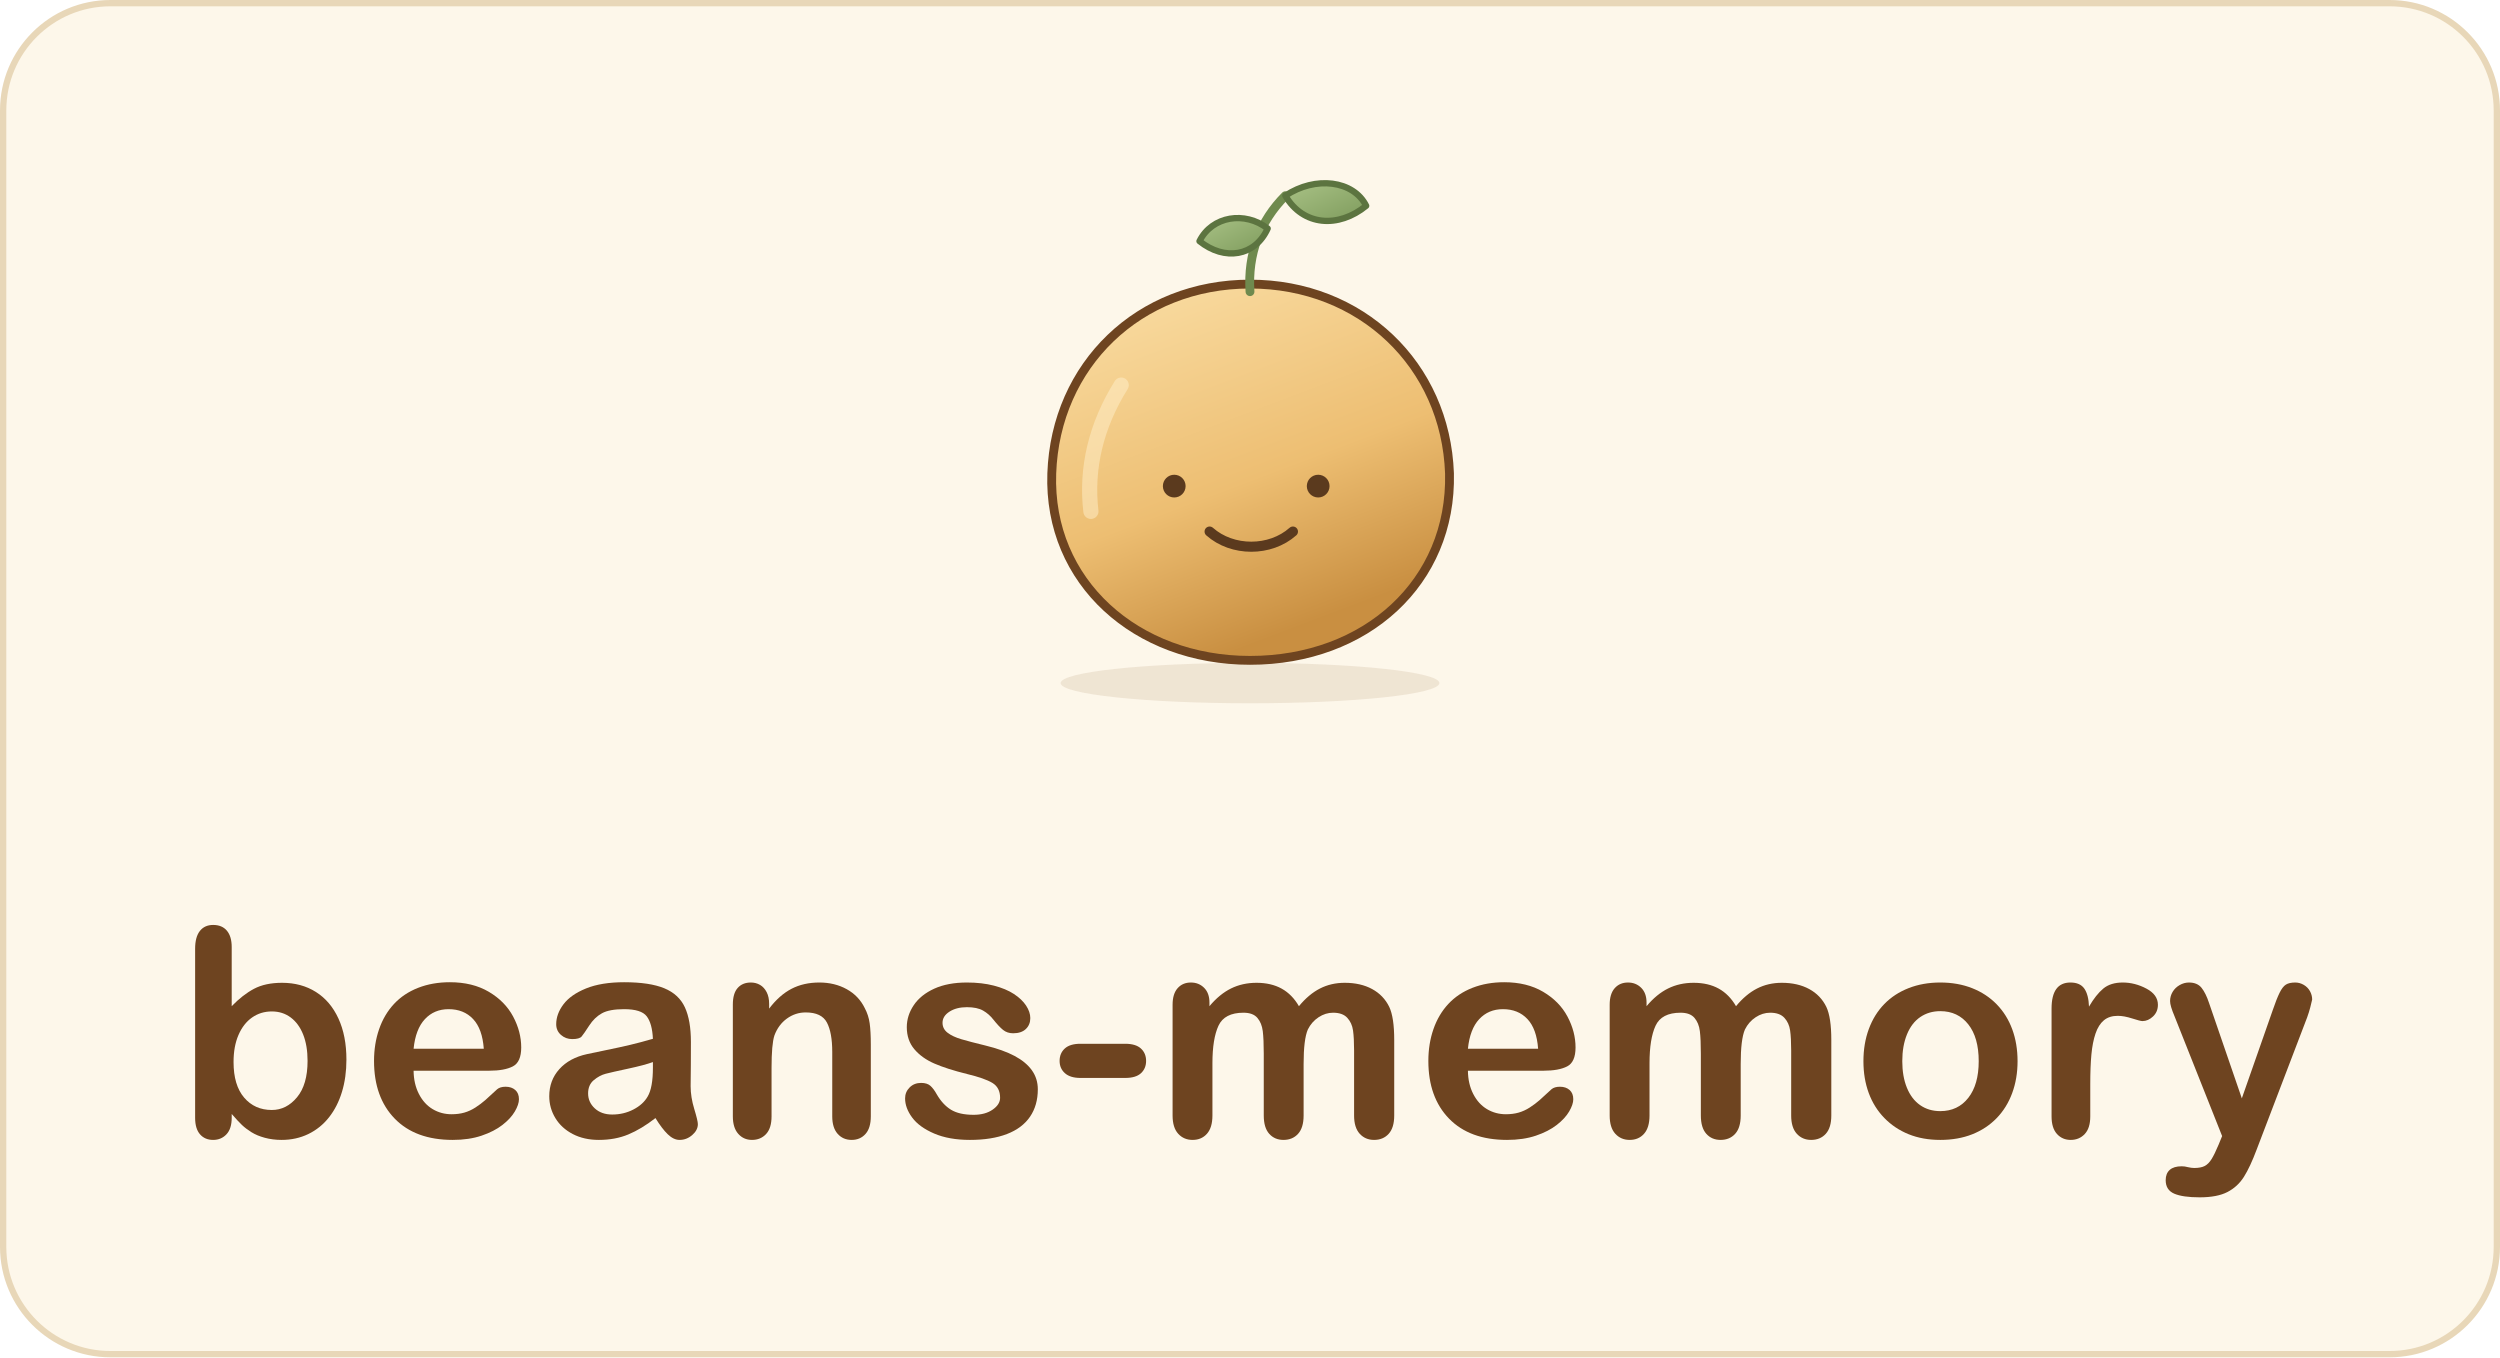
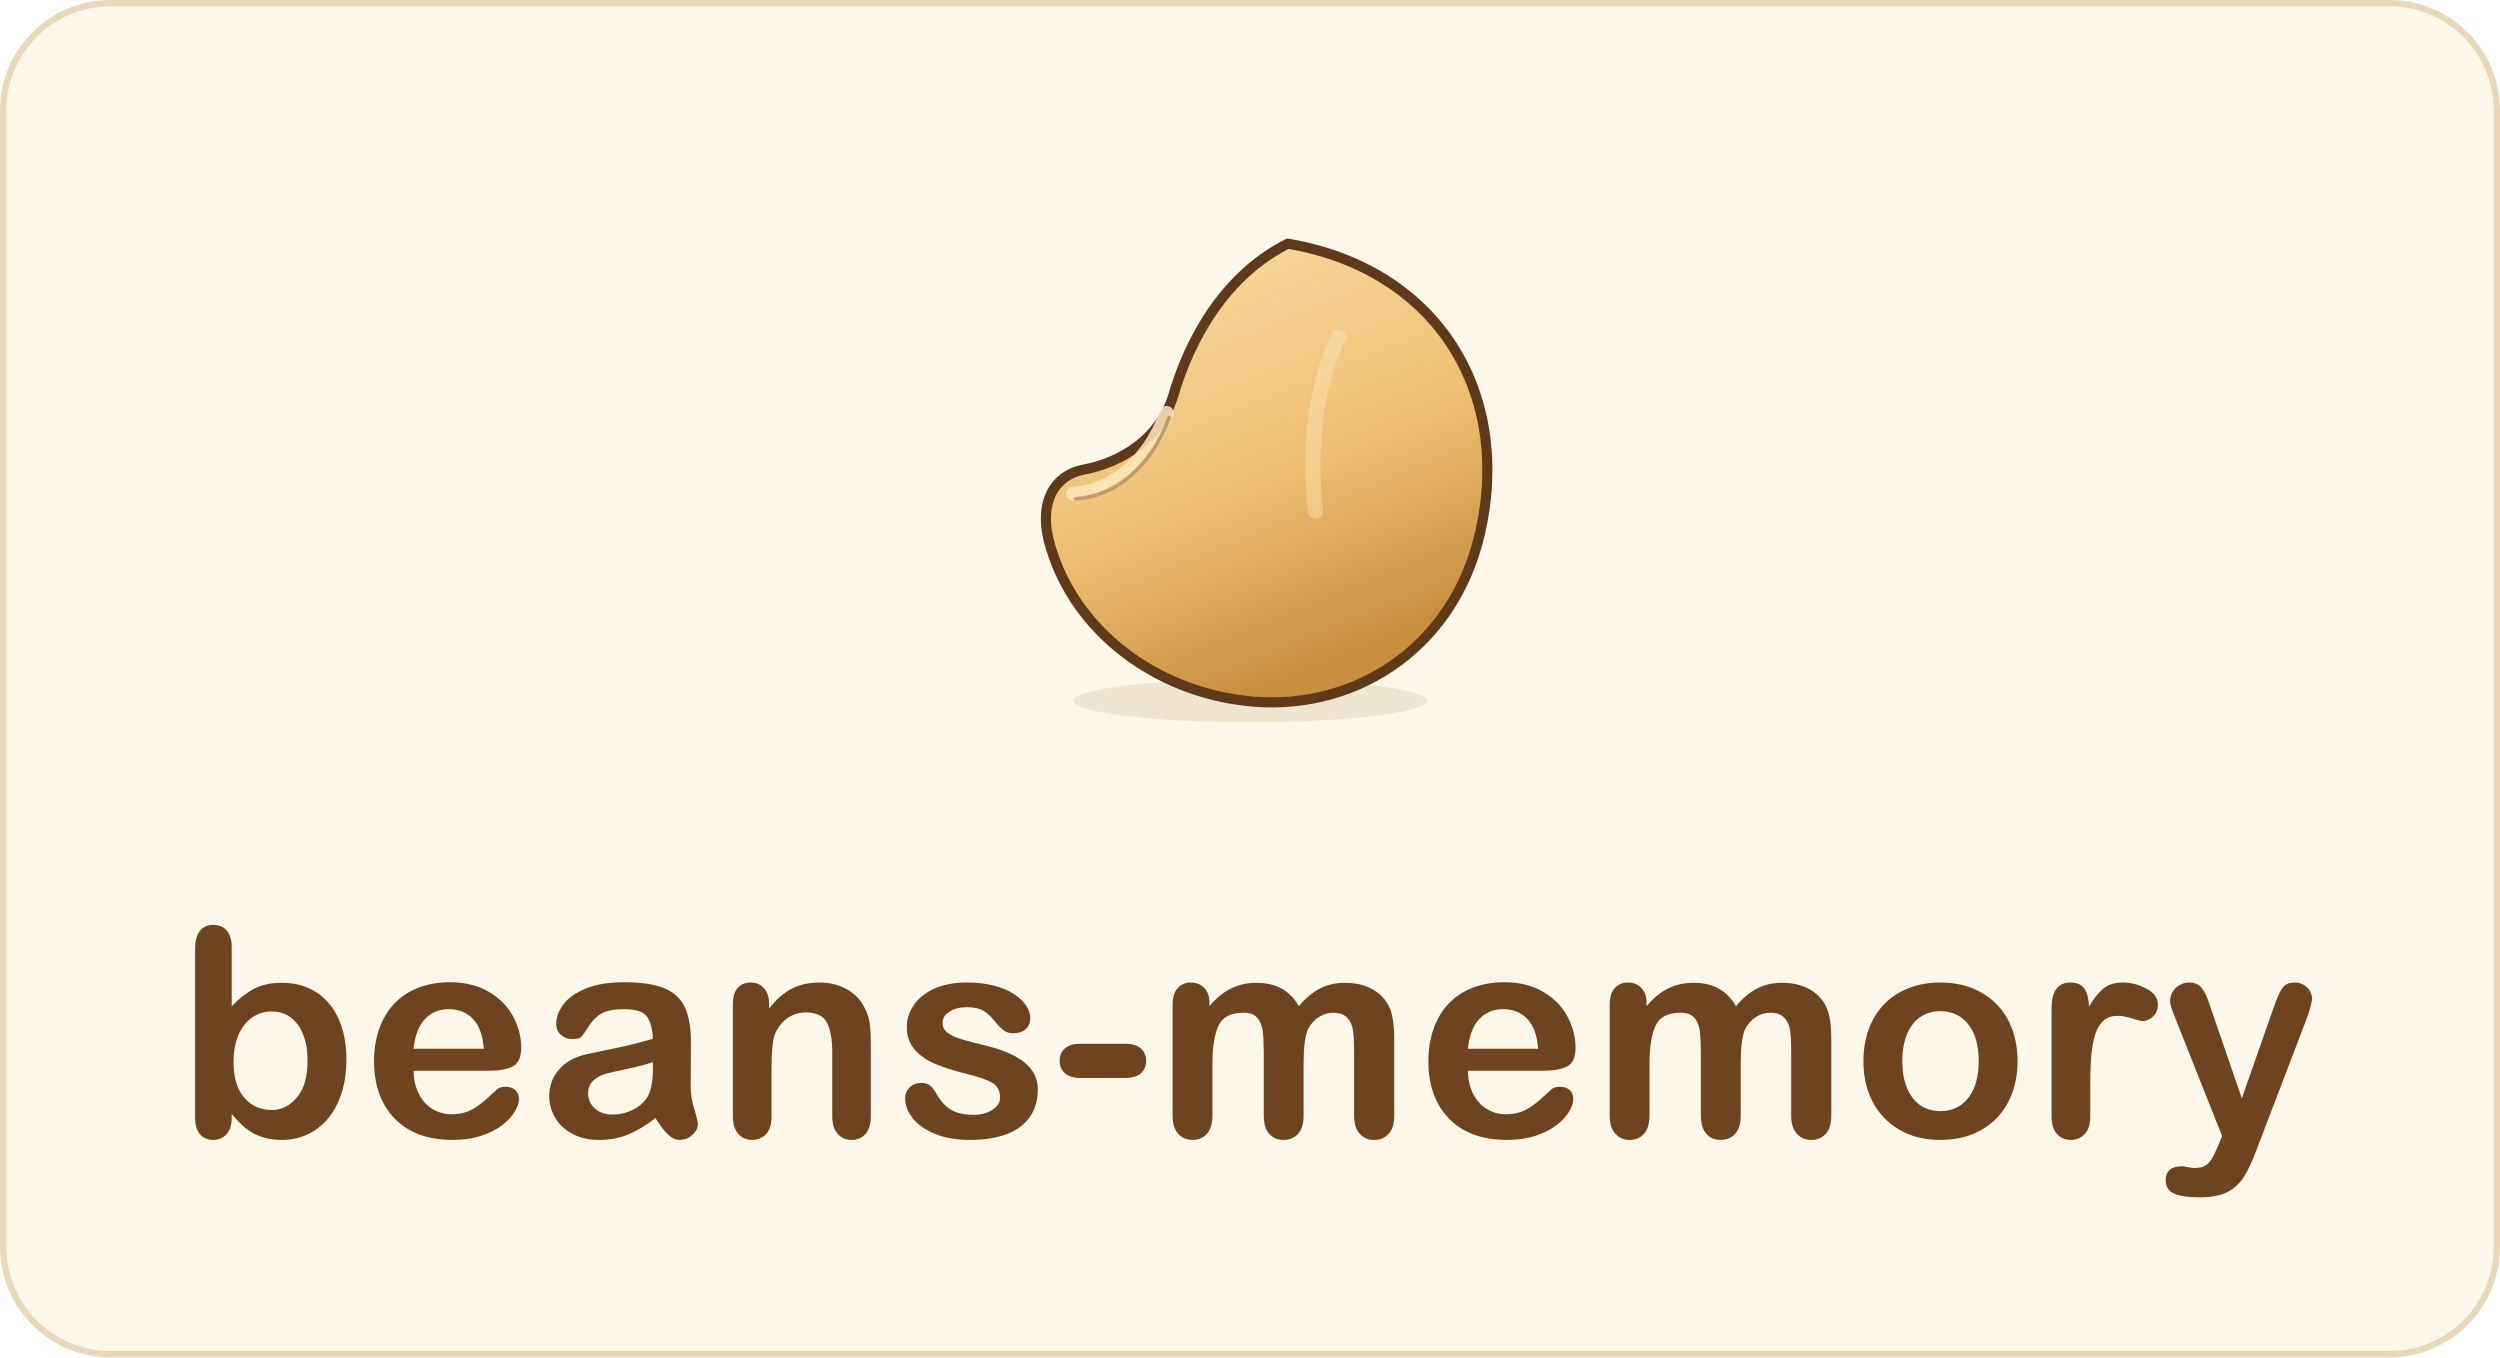
<svg xmlns="http://www.w3.org/2000/svg" width="792" height="430" viewBox="0 0 792 430" role="img" aria-labelledby="t d">
  <defs>
    <linearGradient id="bean" x1="0" y1="0" x2="0.4" y2="1">
      <stop offset="0" stop-color="#FBE0A8" />
      <stop offset="0.62" stop-color="#EDBE72" />
      <stop offset="1" stop-color="#C98F41" />
    </linearGradient>
    <linearGradient id="leaf" x1="0" y1="0" x2="1" y2="1">
      <stop offset="0" stop-color="#A9C286" />
      <stop offset="1" stop-color="#7E9B5C" />
    </linearGradient>
  </defs>
  <rect x="1" y="1" width="790" height="428" rx="34" fill="#FDF7EA" stroke="#E8D7B8" stroke-width="2" />
  <g transform="translate(236.00 22.00) scale(0.4)">
-     <ellipse cx="400" cy="486" rx="150" ry="16" fill="#8B5A2B" opacity="0.12" />
-     <path d="M400 170 C312 170 246 234 243 320 C240 406 310 468 400 468 C492 468 560 406 558 320 C555 234 488 170 400 170Z" fill="url(#bean)" stroke="#6E4420" stroke-width="7" stroke-linejoin="round" />
-     <path d="M298 250 C278 282 270 316 274 350" fill="none" stroke="#FFF0CC" stroke-width="12" stroke-linecap="round" opacity="0.5" />
-     <path d="M400 176 C398 146 408 120 428 100" fill="none" stroke="#6F8A4E" stroke-width="7" stroke-linecap="round" />
-     <path d="M428 100 C452 84 482 88 492 108 C470 126 442 124 428 100Z" fill="url(#leaf)" stroke="#5C7440" stroke-width="5" stroke-linejoin="round" />
-     <path d="M414 126 C396 112 370 116 360 136 C380 152 404 148 414 126Z" fill="url(#leaf)" stroke="#5C7440" stroke-width="5" stroke-linejoin="round" />
-     <circle cx="340" cy="330" r="9" fill="#5B3A1E" />
-     <circle cx="454" cy="330" r="9" fill="#5B3A1E" />
-     <path d="M368 366 C386 382 416 382 434 366" fill="none" stroke="#5B3A1E" stroke-width="8" stroke-linecap="round" />
+     <ellipse cx="400" cy="500" rx="140" ry="17" fill="#8B5A2B" opacity="0.12" />
+     <path d="M430 138              C548 158 608 256 582 368              C560 462 478 510 396 500              C326 492 262 446 242 378              C232 346 243 322 268 317              C300 311 329 291 339 259              C352 214 380 163 430 138Z" fill="url(#bean)" stroke="#5F3A1A" stroke-width="8" stroke-linejoin="round" />
+     <path d="M260 336 C292 334 320 310 334 272" fill="none" stroke="#FFE8BC" stroke-width="11" stroke-linecap="round" opacity="0.85" />
+     <path d="M262 340 C294 338 322 314 336 276" fill="none" stroke="#8A5A28" stroke-width="3" stroke-linecap="round" opacity="0.5" />
+     <path d="M470 212 C452 250 446 300 452 350" fill="none" stroke="#FFF0CC" stroke-width="12" stroke-linecap="round" opacity="0.35" />
  </g>
  <g transform="translate(55.75 360.00)" fill="#6E4420">
    <path transform="translate(0.00 0) scale(0.044922 -0.044922)" d="M393 1335V918Q470 998 550.0 1040.5Q630 1083 748 1083Q884 1083 986.5 1018.5Q1089 954 1145.5 831.5Q1202 709 1202 541Q1202 417 1170.5 313.5Q1139 210 1079.0 134.0Q1019 58 933.5 16.5Q848 -25 745 -25Q682 -25 626.5 -10.0Q571 5 532.0 29.5Q493 54 465.5 80.0Q438 106 393 158V131Q393 54 356.0 14.5Q319 -25 262 -25Q204 -25 169.5 14.5Q135 54 135 131V1323Q135 1406 168.5 1448.5Q202 1491 262 1491Q325 1491 359.0 1450.5Q393 1410 393 1335ZM406 524Q406 361 480.5 273.5Q555 186 676 186Q779 186 853.5 275.5Q928 365 928 532Q928 640 897.0 718.0Q866 796 809.0 838.5Q752 881 676 881Q598 881 537.0 838.5Q476 796 441.0 715.5Q406 635 406 524Z" />
    <path transform="translate(58.70 0) scale(0.044922 -0.044922)" d="M903 463H369Q370 370 406.5 299.0Q443 228 503.5 192.0Q564 156 637 156Q686 156 726.5 167.5Q767 179 805.0 203.5Q843 228 875.0 256.0Q907 284 958 332Q979 350 1018 350Q1060 350 1086.0 327.0Q1112 304 1112 262Q1112 225 1083.0 175.5Q1054 126 995.5 80.5Q937 35 848.5 5.0Q760 -25 645 -25Q382 -25 236.0 125.0Q90 275 90 532Q90 653 126.0 756.5Q162 860 231.0 934.0Q300 1008 401.0 1047.5Q502 1087 625 1087Q785 1087 899.5 1019.5Q1014 952 1071.0 845.0Q1128 738 1128 627Q1128 524 1069.0 493.5Q1010 463 903 463ZM369 618H864Q854 758 788.5 827.5Q723 897 616 897Q514 897 448.5 826.5Q383 756 369 618Z" />
    <path transform="translate(114.57 0) scale(0.044922 -0.044922)" d="M831 129Q732 52 639.5 13.5Q547 -25 432 -25Q327 -25 247.5 16.5Q168 58 125.0 129.0Q82 200 82 283Q82 395 153.0 474.0Q224 553 348 580Q374 586 477.0 607.0Q580 628 653.5 645.5Q727 663 813 688Q808 796 769.5 846.5Q731 897 610 897Q506 897 453.5 868.0Q401 839 363.5 781.0Q326 723 310.5 704.5Q295 686 244 686Q198 686 164.5 715.5Q131 745 131 791Q131 863 182.0 931.0Q233 999 341.0 1043.0Q449 1087 610 1087Q790 1087 893.0 1044.5Q996 1002 1038.5 910.0Q1081 818 1081 666Q1081 570 1080.5 503.0Q1080 436 1079 354Q1079 277 1104.5 193.5Q1130 110 1130 86Q1130 44 1090.5 9.5Q1051 -25 1001 -25Q959 -25 918.0 14.5Q877 54 831 129ZM813 524Q753 502 638.5 477.5Q524 453 480.0 441.5Q436 430 396.0 396.5Q356 363 356 303Q356 241 403.0 197.5Q450 154 526 154Q607 154 675.5 189.5Q744 225 776 281Q813 343 813 485Z" />
    <path transform="translate(170.44 0) scale(0.044922 -0.044922)" d="M389 934V901Q461 996 546.5 1040.5Q632 1085 743 1085Q851 1085 936.0 1038.0Q1021 991 1063 905Q1090 855 1098.0 797.0Q1106 739 1106 649V141Q1106 59 1068.5 17.0Q1031 -25 971 -25Q910 -25 872.0 18.0Q834 61 834 141V596Q834 731 796.5 802.5Q759 874 647 874Q574 874 514.0 830.5Q454 787 426 711Q406 650 406 483V141Q406 58 367.5 16.5Q329 -25 268 -25Q209 -25 171.0 18.0Q133 61 133 141V930Q133 1008 167.0 1046.5Q201 1085 260 1085Q296 1085 325.0 1068.0Q354 1051 371.5 1017.0Q389 983 389 934Z" />
    <path transform="translate(227.21 0) scale(0.044922 -0.044922)" d="M1020 332Q1020 219 965.0 138.5Q910 58 802.5 16.5Q695 -25 541 -25Q394 -25 289.0 20.0Q184 65 134.0 132.5Q84 200 84 268Q84 313 116.0 345.0Q148 377 197 377Q240 377 263.0 356.0Q286 335 307 297Q349 224 407.5 188.0Q466 152 567 152Q649 152 701.5 188.5Q754 225 754 272Q754 344 699.5 377.0Q645 410 520 440Q379 475 290.5 513.5Q202 552 149.0 615.0Q96 678 96 770Q96 852 145.0 925.0Q194 998 289.5 1041.5Q385 1085 520 1085Q626 1085 710.5 1063.0Q795 1041 851.5 1004.0Q908 967 937.5 922.0Q967 877 967 834Q967 787 935.5 757.0Q904 727 846 727Q804 727 774.5 751.0Q745 775 707 823Q676 863 634.0 887.0Q592 911 520 911Q446 911 397.0 879.5Q348 848 348 801Q348 758 384.0 730.5Q420 703 481.0 685.0Q542 667 649 641Q776 610 856.5 567.0Q937 524 978.5 465.5Q1020 407 1020 332Z" />
    <path transform="translate(278.27 0) scale(0.044922 -0.044922)" d="M500 412H184Q112 412 74.5 445.5Q37 479 37 532Q37 586 73.5 619.5Q110 653 184 653H500Q574 653 610.5 619.5Q647 586 647 532Q647 479 611.0 445.5Q575 412 500 412Z" />
    <path transform="translate(310.11 0) scale(0.044922 -0.044922)" d="M1049 510V147Q1049 61 1010.0 18.0Q971 -25 907 -25Q845 -25 806.5 18.0Q768 61 768 147V582Q768 685 761.0 742.0Q754 799 723.0 835.5Q692 872 625 872Q491 872 448.5 780.0Q406 688 406 516V147Q406 62 367.5 18.5Q329 -25 266 -25Q204 -25 164.5 18.5Q125 62 125 147V928Q125 1005 160.5 1045.0Q196 1085 254 1085Q310 1085 347.5 1047.5Q385 1010 385 944V918Q456 1003 537.0 1043.0Q618 1083 717 1083Q820 1083 894.0 1042.0Q968 1001 1016 918Q1085 1002 1164.0 1042.5Q1243 1083 1339 1083Q1451 1083 1532.0 1039.0Q1613 995 1653 913Q1688 839 1688 680V147Q1688 61 1649.0 18.0Q1610 -25 1546 -25Q1484 -25 1444.5 18.5Q1405 62 1405 147V606Q1405 694 1397.5 747.0Q1390 800 1357.0 836.0Q1324 872 1257 872Q1203 872 1154.5 840.0Q1106 808 1079 754Q1049 685 1049 510Z" />
    <path transform="translate(392.71 0) scale(0.044922 -0.044922)" d="M903 463H369Q370 370 406.5 299.0Q443 228 503.5 192.0Q564 156 637 156Q686 156 726.5 167.5Q767 179 805.0 203.5Q843 228 875.0 256.0Q907 284 958 332Q979 350 1018 350Q1060 350 1086.0 327.0Q1112 304 1112 262Q1112 225 1083.0 175.5Q1054 126 995.5 80.5Q937 35 848.5 5.0Q760 -25 645 -25Q382 -25 236.0 125.0Q90 275 90 532Q90 653 126.0 756.5Q162 860 231.0 934.0Q300 1008 401.0 1047.5Q502 1087 625 1087Q785 1087 899.5 1019.5Q1014 952 1071.0 845.0Q1128 738 1128 627Q1128 524 1069.0 493.5Q1010 463 903 463ZM369 618H864Q854 758 788.5 827.5Q723 897 616 897Q514 897 448.5 826.5Q383 756 369 618Z" />
    <path transform="translate(448.58 0) scale(0.044922 -0.044922)" d="M1049 510V147Q1049 61 1010.0 18.0Q971 -25 907 -25Q845 -25 806.5 18.0Q768 61 768 147V582Q768 685 761.0 742.0Q754 799 723.0 835.5Q692 872 625 872Q491 872 448.5 780.0Q406 688 406 516V147Q406 62 367.5 18.5Q329 -25 266 -25Q204 -25 164.5 18.5Q125 62 125 147V928Q125 1005 160.5 1045.0Q196 1085 254 1085Q310 1085 347.5 1047.5Q385 1010 385 944V918Q456 1003 537.0 1043.0Q618 1083 717 1083Q820 1083 894.0 1042.0Q968 1001 1016 918Q1085 1002 1164.0 1042.5Q1243 1083 1339 1083Q1451 1083 1532.0 1039.0Q1613 995 1653 913Q1688 839 1688 680V147Q1688 61 1649.0 18.0Q1610 -25 1546 -25Q1484 -25 1444.5 18.5Q1405 62 1405 147V606Q1405 694 1397.5 747.0Q1390 800 1357.0 836.0Q1324 872 1257 872Q1203 872 1154.5 840.0Q1106 808 1079 754Q1049 685 1049 510Z" />
    <path transform="translate(531.17 0) scale(0.044922 -0.044922)" d="M1163 530Q1163 408 1125.0 305.0Q1087 202 1015.0 128.0Q943 54 843.0 14.5Q743 -25 618 -25Q494 -25 395.0 15.0Q296 55 223.5 129.5Q151 204 113.5 305.5Q76 407 76 530Q76 654 114.0 757.0Q152 860 223.0 933.0Q294 1006 395.0 1045.5Q496 1085 618 1085Q742 1085 843.0 1045.0Q944 1005 1016.0 931.0Q1088 857 1125.5 755.0Q1163 653 1163 530ZM889 530Q889 697 815.5 790.0Q742 883 618 883Q538 883 477.0 841.5Q416 800 383.0 719.0Q350 638 350 530Q350 423 382.5 343.0Q415 263 475.5 220.5Q536 178 618 178Q742 178 815.5 271.5Q889 365 889 530Z" />
    <path transform="translate(587.94 0) scale(0.044922 -0.044922)" d="M412 369V141Q412 58 373.0 16.5Q334 -25 274 -25Q215 -25 177.0 17.0Q139 59 139 141V901Q139 1085 272 1085Q340 1085 370.0 1042.0Q400 999 403 915Q452 999 503.5 1042.0Q555 1085 641 1085Q727 1085 808.0 1042.0Q889 999 889 928Q889 878 854.5 845.5Q820 813 780 813Q765 813 707.5 831.5Q650 850 606 850Q546 850 508.0 818.5Q470 787 449.0 725.0Q428 663 420.0 577.5Q412 492 412 369Z" />
    <path transform="translate(629.44 0) scale(0.044922 -0.044922)" d="M393 -59 418 2 82 848Q51 921 51 954Q51 989 69.0 1019.0Q87 1049 118.5 1067.0Q150 1085 184 1085Q243 1085 273.0 1047.5Q303 1010 326 940L557 268L776 893Q802 969 823.0 1012.0Q844 1055 867.5 1070.0Q891 1085 934 1085Q965 1085 993.5 1068.5Q1022 1052 1037.5 1024.0Q1053 996 1053 965Q1049 946 1040.0 911.0Q1031 876 1018 840L662 -92Q616 -215 572.0 -285.0Q528 -355 455.5 -392.5Q383 -430 260 -430Q140 -430 80.0 -404.0Q20 -378 20 -309Q20 -262 48.5 -236.5Q77 -211 133 -211Q155 -211 176 -217Q202 -223 221 -223Q268 -223 295.0 -209.0Q322 -195 343.5 -160.5Q365 -126 393 -59Z" />
  </g>
</svg>
